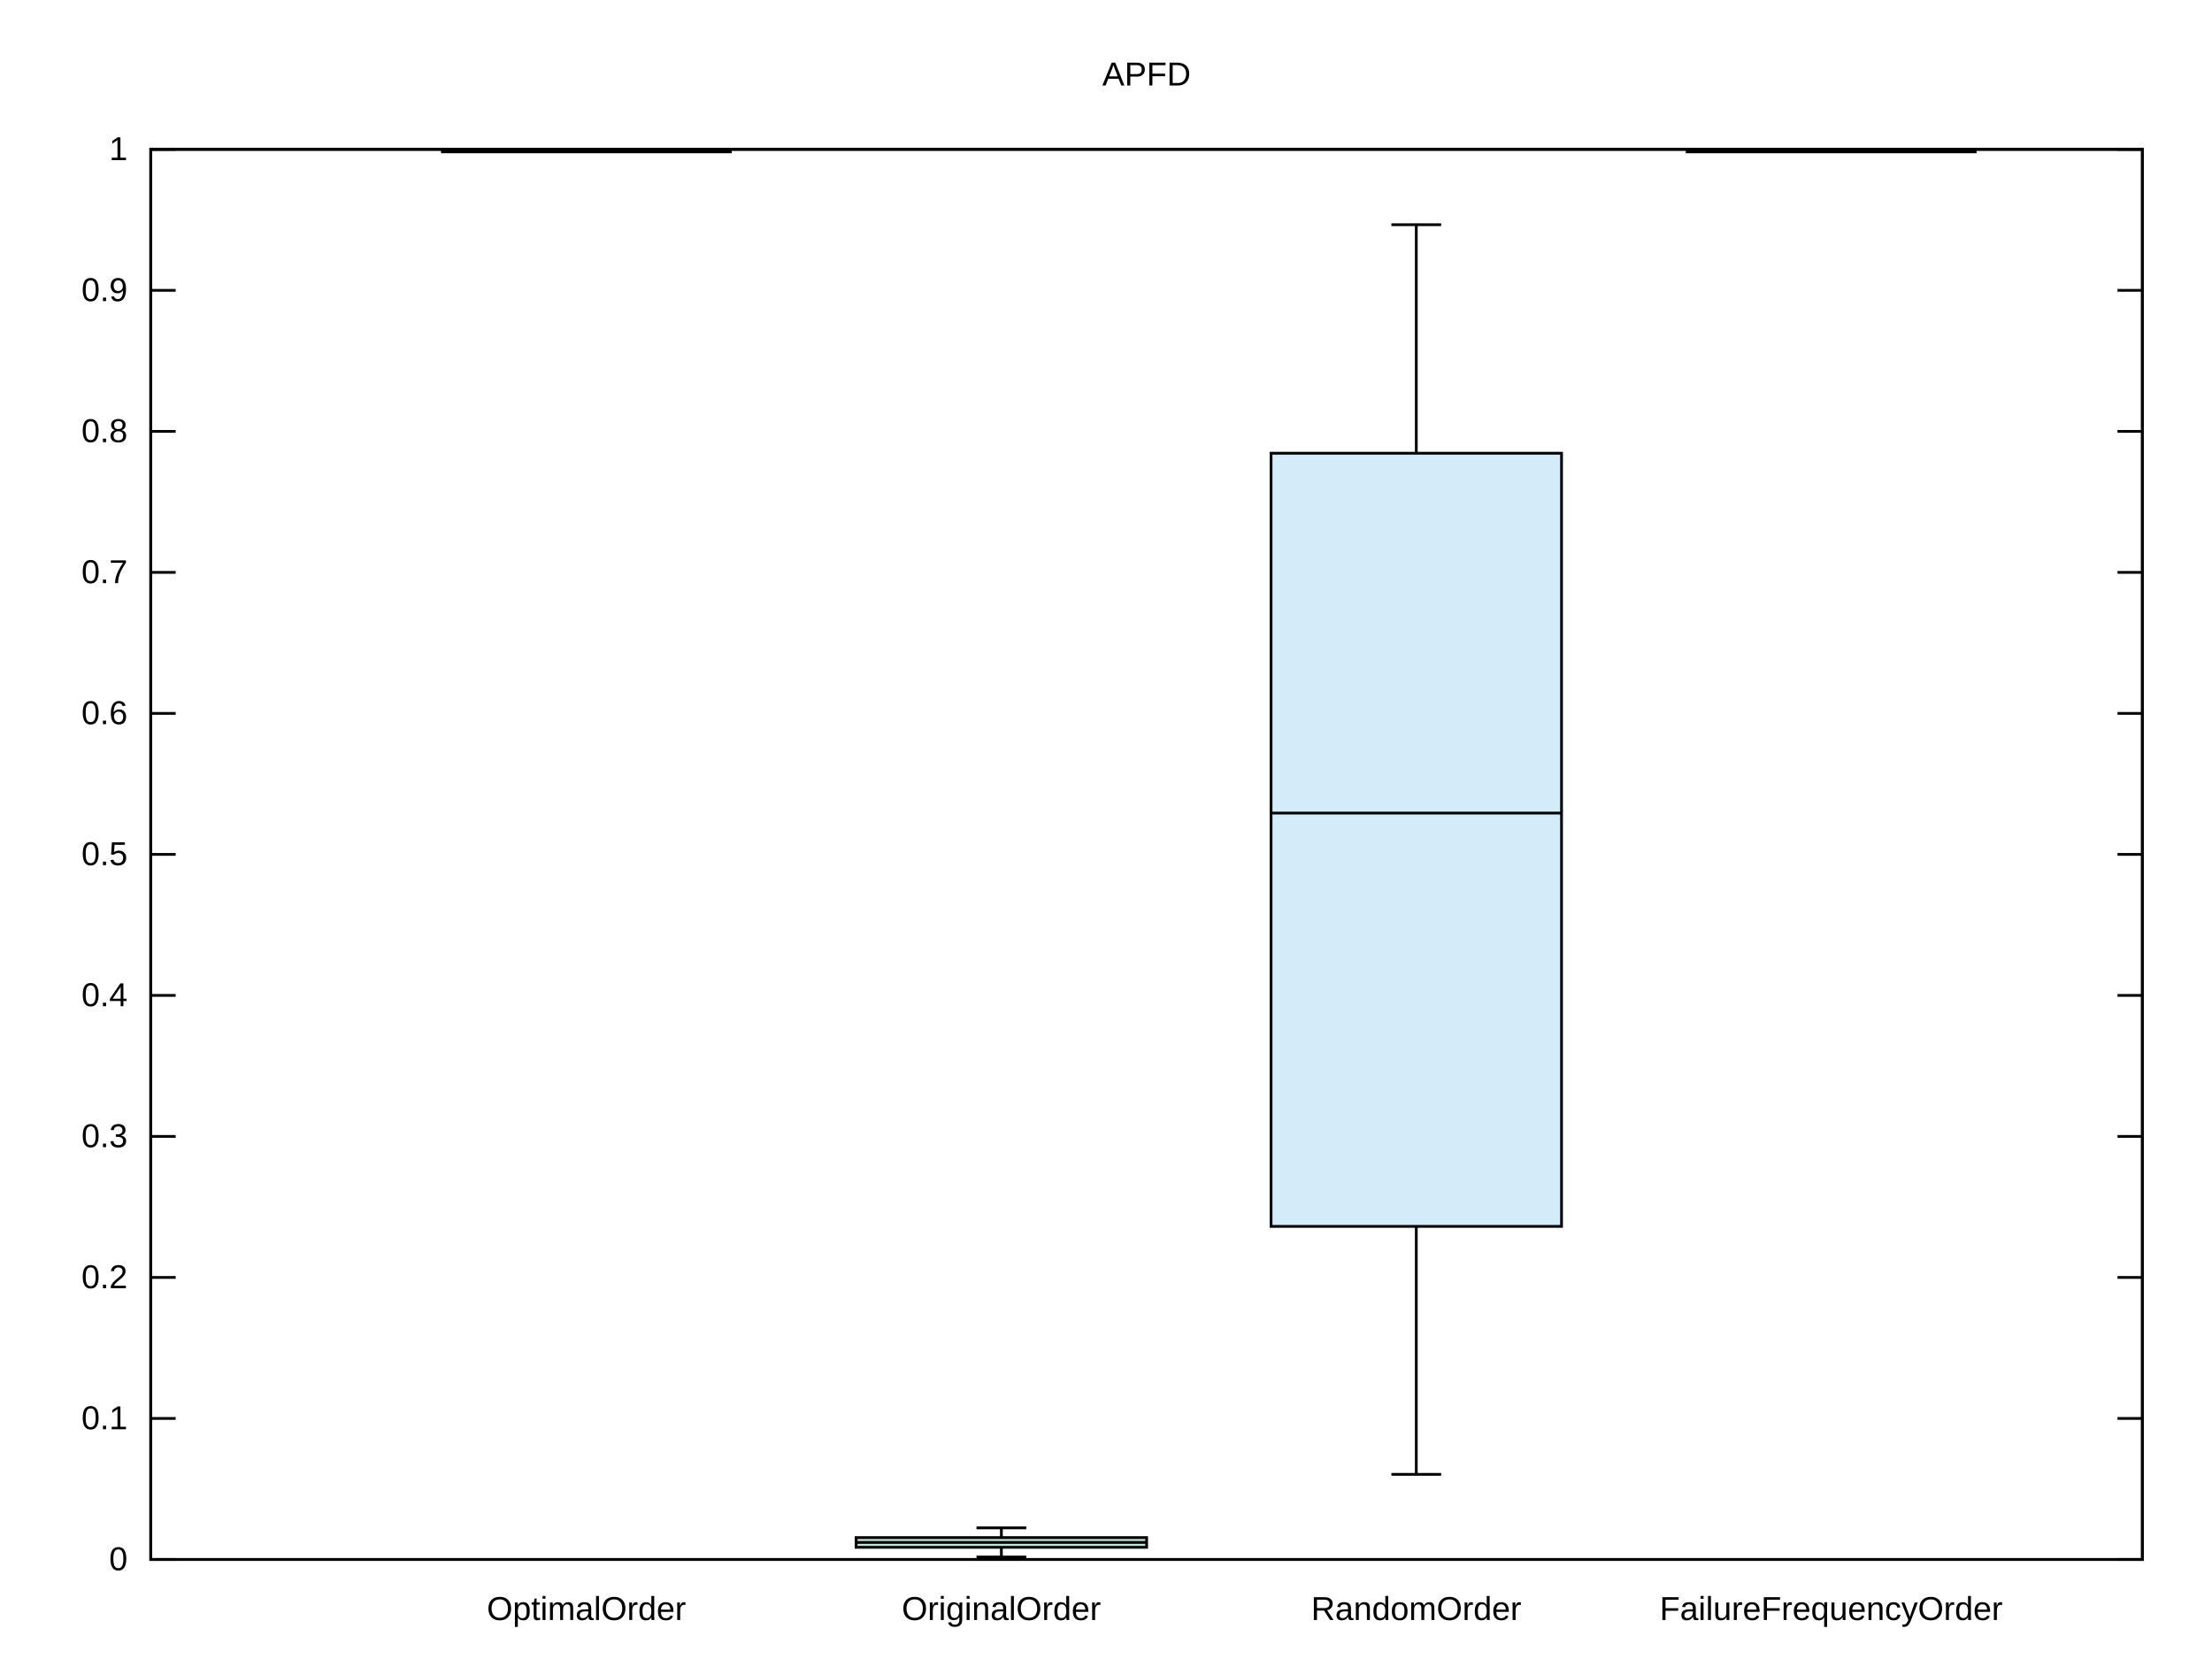
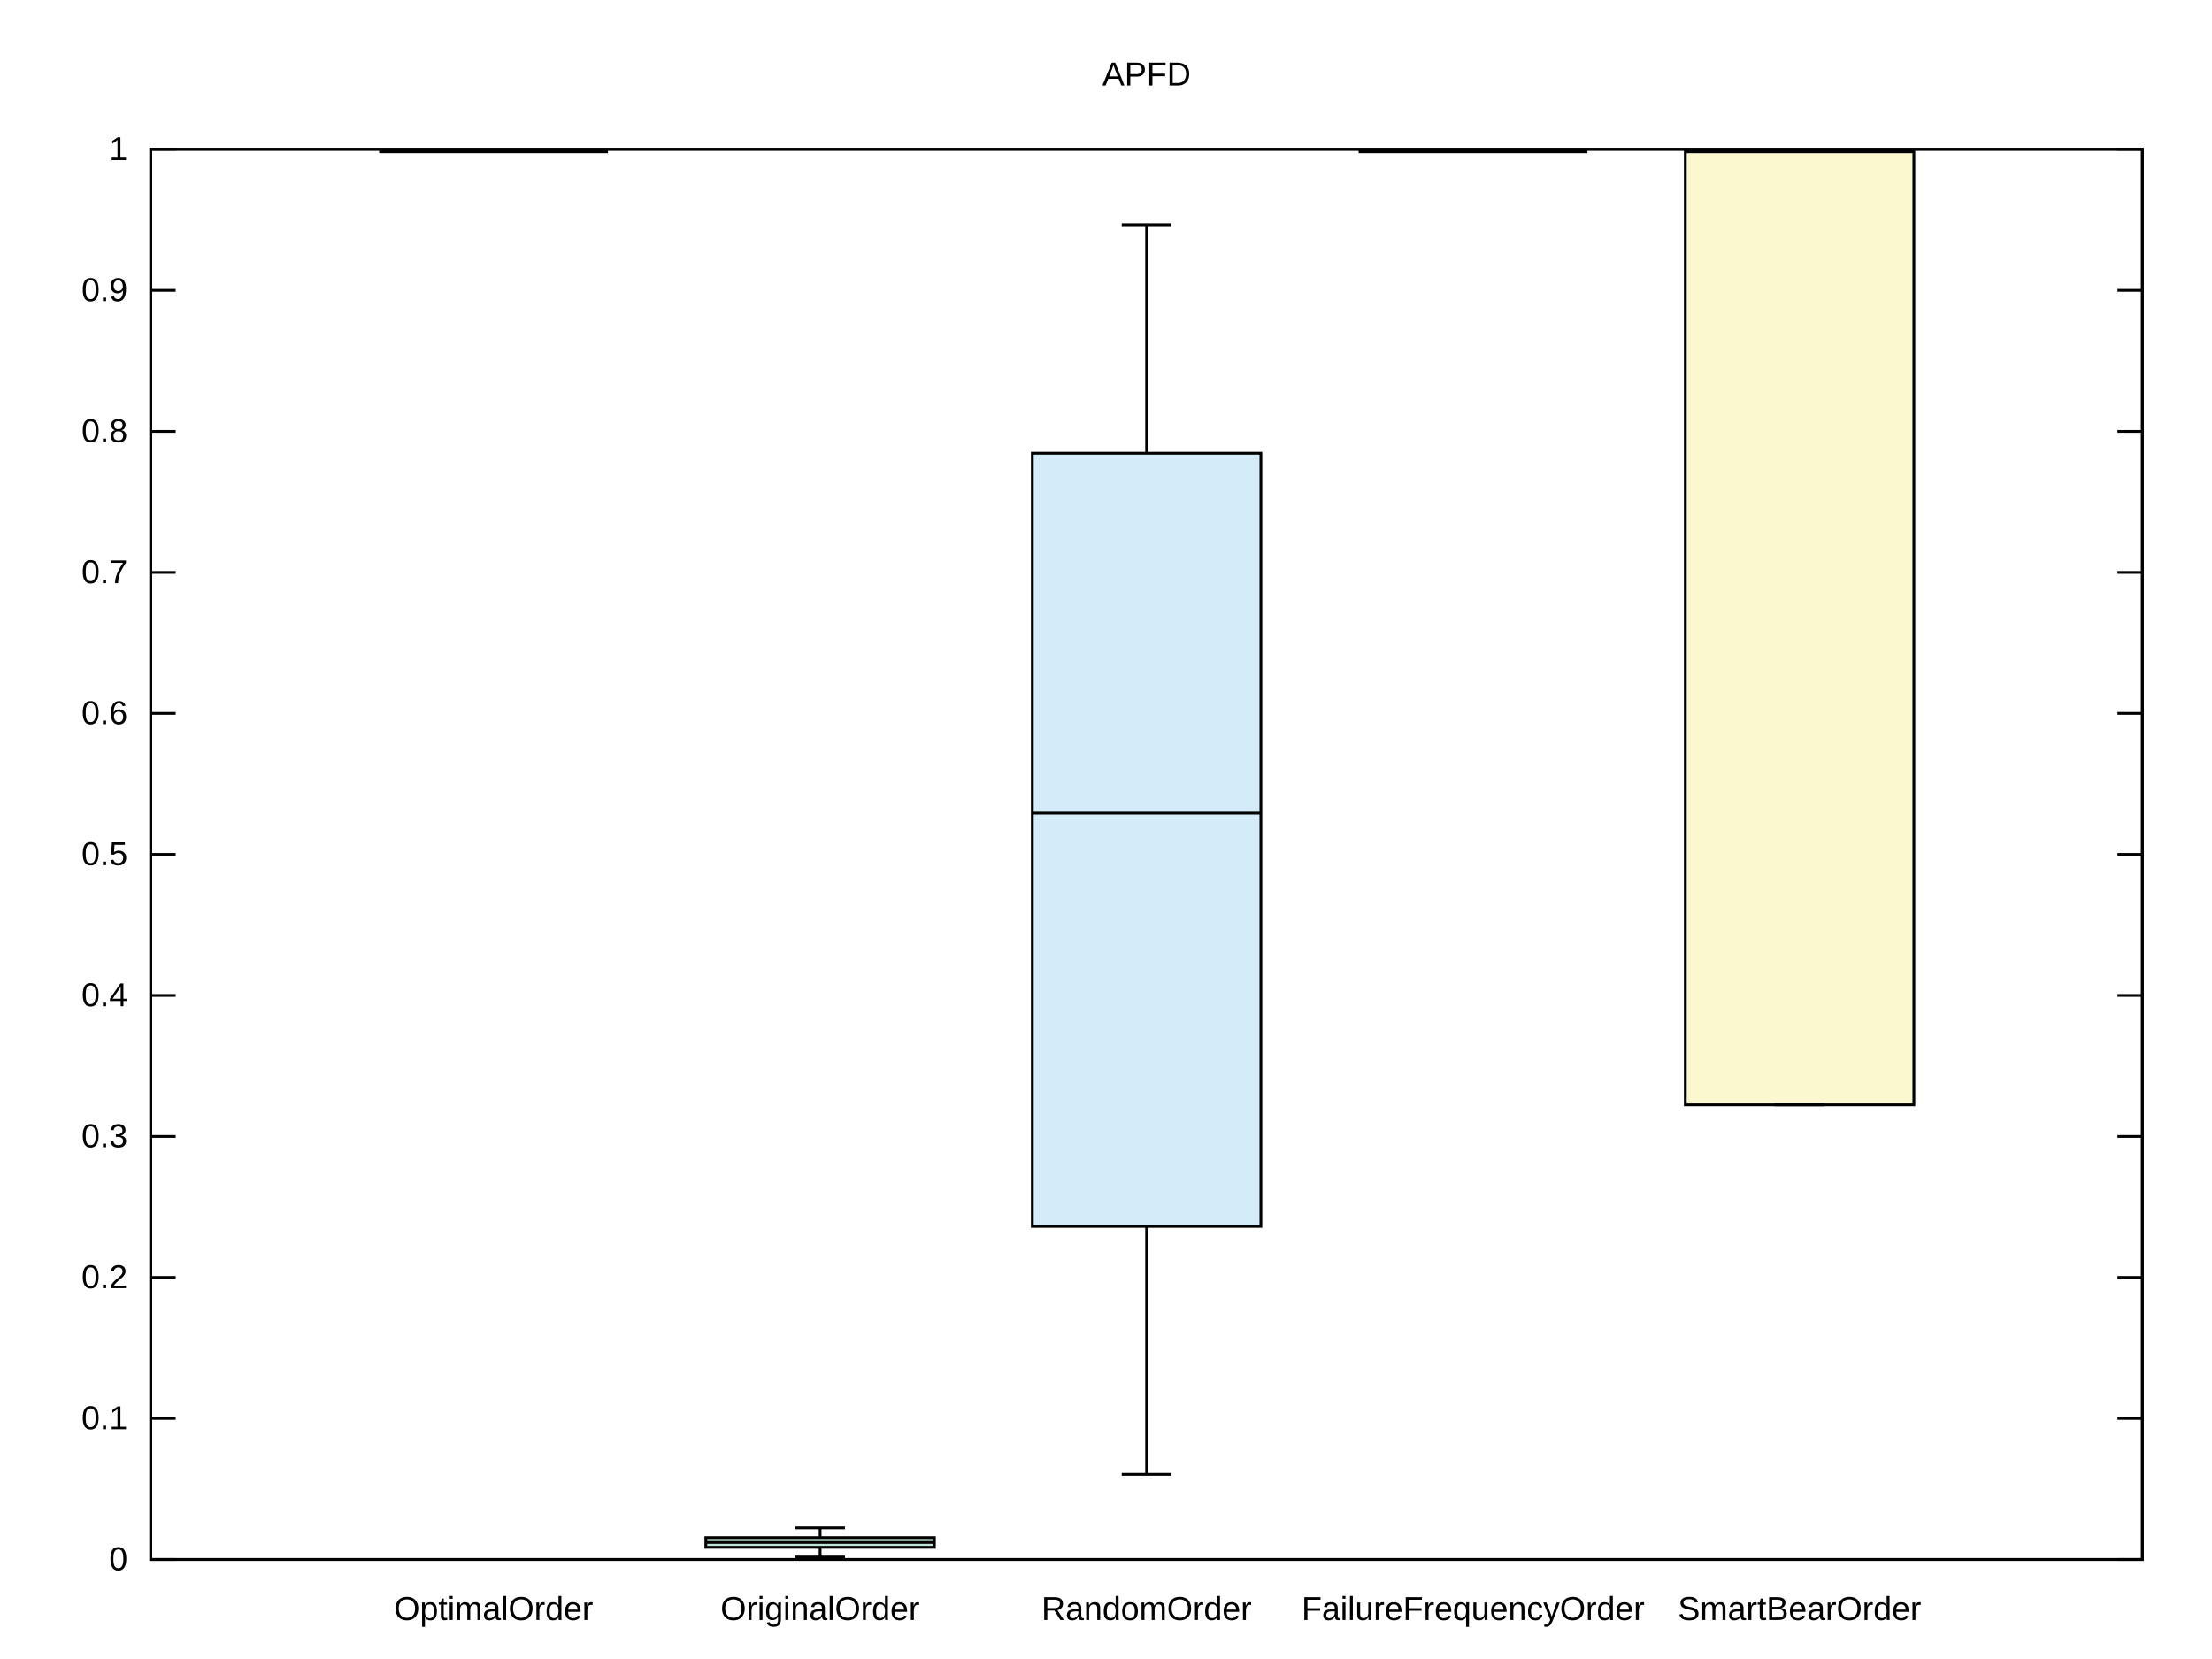
<svg xmlns="http://www.w3.org/2000/svg" xmlns:xlink="http://www.w3.org/1999/xlink" width="800" height="600" viewBox="0 0 800 600">
  <g id="gnuplot_canvas">
    <rect x="0" y="0" width="800" height="600" fill="none" />
    <defs>
      <circle id="gpDot" r="0.5" stroke-width="0.5" stroke="currentColor" />
      <path id="gpPt0" stroke-width="0.222" stroke="currentColor" d="M-1,0 h2 M0,-1 v2" />
      <path id="gpPt1" stroke-width="0.222" stroke="currentColor" d="M-1,-1 L1,1 M1,-1 L-1,1" />
      <path id="gpPt2" stroke-width="0.222" stroke="currentColor" d="M-1,0 L1,0 M0,-1 L0,1 M-1,-1 L1,1 M-1,1 L1,-1" />
      <rect id="gpPt3" stroke-width="0.222" stroke="currentColor" x="-1" y="-1" width="2" height="2" />
      <rect id="gpPt4" stroke-width="0.222" stroke="currentColor" fill="currentColor" x="-1" y="-1" width="2" height="2" />
      <circle id="gpPt5" stroke-width="0.222" stroke="currentColor" cx="0" cy="0" r="1" />
      <use xlink:href="#gpPt5" id="gpPt6" fill="currentColor" stroke="none" />
      <path id="gpPt7" stroke-width="0.222" stroke="currentColor" d="M0,-1.33 L-1.33,0.67 L1.33,0.67 z" />
      <use xlink:href="#gpPt7" id="gpPt8" fill="currentColor" stroke="none" />
      <use xlink:href="#gpPt7" id="gpPt9" stroke="currentColor" transform="rotate(180)" />
      <use xlink:href="#gpPt9" id="gpPt10" fill="currentColor" stroke="none" />
      <use xlink:href="#gpPt3" id="gpPt11" stroke="currentColor" transform="rotate(45)" />
      <use xlink:href="#gpPt11" id="gpPt12" fill="currentColor" stroke="none" />
      <path id="gpPt13" stroke-width="0.222" stroke="currentColor" d="M0,1.330 L1.265,0.411 L0.782,-1.067 L-0.782,-1.076 L-1.265,0.411 z" />
      <use xlink:href="#gpPt13" id="gpPt14" fill="currentColor" stroke="none" />
      <filter id="textbox" filterUnits="objectBoundingBox" x="0" y="0" height="1" width="1">
        <feFlood flood-color="white" flood-opacity="1" result="bgnd" />
        <feComposite in="SourceGraphic" in2="bgnd" operator="atop" />
      </filter>
      <filter id="greybox" filterUnits="objectBoundingBox" x="0" y="0" height="1" width="1">
        <feFlood flood-color="lightgrey" flood-opacity="1" result="grey" />
        <feComposite in="SourceGraphic" in2="grey" operator="atop" />
      </filter>
    </defs>
    <g fill="none" color="white" stroke="currentColor" stroke-width="1.00" stroke-linecap="butt" stroke-linejoin="miter">
</g>
    <g fill="none" color="black" stroke="currentColor" stroke-width="1.00" stroke-linecap="butt" stroke-linejoin="miter">
      <path stroke="black" d="M54.53,564.00 L63.53,564.00 M774.82,564.00 L765.82,564.00  " />
      <g transform="translate(46.14,567.90)" stroke="none" fill="black" font-family="Arial" font-size="12.00" text-anchor="end">
        <text>
          <tspan font-family="Arial"> 0</tspan>
        </text>
      </g>
    </g>
    <g fill="none" color="black" stroke="currentColor" stroke-width="1.00" stroke-linecap="butt" stroke-linejoin="miter">
      <path stroke="black" d="M54.53,513.00 L63.53,513.00 M774.82,513.00 L765.82,513.00  " />
      <g transform="translate(46.14,516.90)" stroke="none" fill="black" font-family="Arial" font-size="12.00" text-anchor="end">
        <text>
          <tspan font-family="Arial"> 0.1</tspan>
        </text>
      </g>
    </g>
    <g fill="none" color="black" stroke="currentColor" stroke-width="1.00" stroke-linecap="butt" stroke-linejoin="miter">
      <path stroke="black" d="M54.53,462.00 L63.53,462.00 M774.82,462.00 L765.82,462.00  " />
      <g transform="translate(46.14,465.90)" stroke="none" fill="black" font-family="Arial" font-size="12.00" text-anchor="end">
        <text>
          <tspan font-family="Arial"> 0.2</tspan>
        </text>
      </g>
    </g>
    <g fill="none" color="black" stroke="currentColor" stroke-width="1.00" stroke-linecap="butt" stroke-linejoin="miter">
      <path stroke="black" d="M54.53,411.00 L63.53,411.00 M774.82,411.00 L765.82,411.00  " />
      <g transform="translate(46.14,414.90)" stroke="none" fill="black" font-family="Arial" font-size="12.00" text-anchor="end">
        <text>
          <tspan font-family="Arial"> 0.3</tspan>
        </text>
      </g>
    </g>
    <g fill="none" color="black" stroke="currentColor" stroke-width="1.00" stroke-linecap="butt" stroke-linejoin="miter">
      <path stroke="black" d="M54.53,360.00 L63.53,360.00 M774.82,360.00 L765.82,360.00  " />
      <g transform="translate(46.14,363.90)" stroke="none" fill="black" font-family="Arial" font-size="12.00" text-anchor="end">
        <text>
          <tspan font-family="Arial"> 0.4</tspan>
        </text>
      </g>
    </g>
    <g fill="none" color="black" stroke="currentColor" stroke-width="1.00" stroke-linecap="butt" stroke-linejoin="miter">
      <path stroke="black" d="M54.53,309.00 L63.53,309.00 M774.82,309.00 L765.82,309.00  " />
      <g transform="translate(46.14,312.90)" stroke="none" fill="black" font-family="Arial" font-size="12.00" text-anchor="end">
        <text>
          <tspan font-family="Arial"> 0.5</tspan>
        </text>
      </g>
    </g>
    <g fill="none" color="black" stroke="currentColor" stroke-width="1.00" stroke-linecap="butt" stroke-linejoin="miter">
      <path stroke="black" d="M54.53,258.01 L63.53,258.01 M774.82,258.01 L765.82,258.01  " />
      <g transform="translate(46.14,261.91)" stroke="none" fill="black" font-family="Arial" font-size="12.00" text-anchor="end">
        <text>
          <tspan font-family="Arial"> 0.6</tspan>
        </text>
      </g>
    </g>
    <g fill="none" color="black" stroke="currentColor" stroke-width="1.00" stroke-linecap="butt" stroke-linejoin="miter">
      <path stroke="black" d="M54.53,207.01 L63.53,207.01 M774.82,207.01 L765.82,207.01  " />
      <g transform="translate(46.14,210.91)" stroke="none" fill="black" font-family="Arial" font-size="12.00" text-anchor="end">
        <text>
          <tspan font-family="Arial"> 0.7</tspan>
        </text>
      </g>
    </g>
    <g fill="none" color="black" stroke="currentColor" stroke-width="1.00" stroke-linecap="butt" stroke-linejoin="miter">
      <path stroke="black" d="M54.53,156.01 L63.53,156.01 M774.82,156.01 L765.82,156.01  " />
      <g transform="translate(46.14,159.91)" stroke="none" fill="black" font-family="Arial" font-size="12.00" text-anchor="end">
        <text>
          <tspan font-family="Arial"> 0.8</tspan>
        </text>
      </g>
    </g>
    <g fill="none" color="black" stroke="currentColor" stroke-width="1.00" stroke-linecap="butt" stroke-linejoin="miter">
      <path stroke="black" d="M54.53,105.01 L63.53,105.01 M774.82,105.01 L765.82,105.01  " />
      <g transform="translate(46.14,108.91)" stroke="none" fill="black" font-family="Arial" font-size="12.00" text-anchor="end">
        <text>
          <tspan font-family="Arial"> 0.9</tspan>
        </text>
      </g>
    </g>
    <g fill="none" color="black" stroke="currentColor" stroke-width="1.00" stroke-linecap="butt" stroke-linejoin="miter">
      <path stroke="black" d="M54.53,54.01 L63.53,54.01 M774.82,54.01 L765.82,54.01  " />
      <g transform="translate(46.14,57.91)" stroke="none" fill="black" font-family="Arial" font-size="12.00" text-anchor="end">
        <text>
          <tspan font-family="Arial"> 1</tspan>
        </text>
      </g>
    </g>
    <g fill="none" color="black" stroke="currentColor" stroke-width="1.00" stroke-linecap="butt" stroke-linejoin="miter">
-       <path stroke="black" d="M212.09,564.00  " />
-       <g transform="translate(212.09,585.90)" stroke="none" fill="black" font-family="Arial" font-size="12.00" text-anchor="middle">
+       <path stroke="black" d="M178.51,564.00  " />
+       <g transform="translate(178.51,585.90)" stroke="none" fill="black" font-family="Arial" font-size="12.00" text-anchor="middle">
        <text>
          <tspan font-family="Arial">OptimalOrder</tspan>
        </text>
      </g>
    </g>
    <g fill="none" color="black" stroke="currentColor" stroke-width="1.00" stroke-linecap="butt" stroke-linejoin="miter">
-       <path stroke="black" d="M362.15,564.00  " />
-       <g transform="translate(362.15,585.90)" stroke="none" fill="black" font-family="Arial" font-size="12.00" text-anchor="middle">
+       <path stroke="black" d="M296.59,564.00  " />
+       <g transform="translate(296.59,585.90)" stroke="none" fill="black" font-family="Arial" font-size="12.00" text-anchor="middle">
        <text>
          <tspan font-family="Arial">OriginalOrder</tspan>
        </text>
      </g>
    </g>
    <g fill="none" color="black" stroke="currentColor" stroke-width="1.00" stroke-linecap="butt" stroke-linejoin="miter">
-       <path stroke="black" d="M512.21,564.00  " />
-       <g transform="translate(512.21,585.90)" stroke="none" fill="black" font-family="Arial" font-size="12.00" text-anchor="middle">
+       <path stroke="black" d="M414.68,564.00  " />
+       <g transform="translate(414.68,585.90)" stroke="none" fill="black" font-family="Arial" font-size="12.00" text-anchor="middle">
        <text>
          <tspan font-family="Arial">RandomOrder</tspan>
        </text>
      </g>
    </g>
    <g fill="none" color="black" stroke="currentColor" stroke-width="1.00" stroke-linecap="butt" stroke-linejoin="miter">
-       <path stroke="black" d="M662.27,564.00  " />
-       <g transform="translate(662.27,585.90)" stroke="none" fill="black" font-family="Arial" font-size="12.00" text-anchor="middle">
+       <path stroke="black" d="M532.76,564.00  " />
+       <g transform="translate(532.76,585.90)" stroke="none" fill="black" font-family="Arial" font-size="12.00" text-anchor="middle">
        <text>
          <tspan font-family="Arial">FailureFrequencyOrder</tspan>
        </text>
      </g>
    </g>
    <g fill="none" color="black" stroke="currentColor" stroke-width="1.00" stroke-linecap="butt" stroke-linejoin="miter">
+       <path stroke="black" d="M650.84,564.00  " />
+       <g transform="translate(650.84,585.90)" stroke="none" fill="black" font-family="Arial" font-size="12.00" text-anchor="middle">
+         <text>
+           <tspan font-family="Arial">SmartBearOrder</tspan>
+         </text>
+       </g>
+     </g>
+     <g fill="none" color="black" stroke="currentColor" stroke-width="1.00" stroke-linecap="butt" stroke-linejoin="miter">
</g>
    <g fill="none" color="black" stroke="currentColor" stroke-width="1.00" stroke-linecap="butt" stroke-linejoin="miter">
      <path stroke="black" d="M54.53,54.01 L54.53,564.00 L774.82,564.00 L774.82,54.01 L54.53,54.01 Z  " />
    </g>
    <g fill="none" color="black" stroke="currentColor" stroke-width="1.00" stroke-linecap="butt" stroke-linejoin="miter">
</g>
    <g id="gnuplot_plot_1">
      <g fill="none" color="black" stroke="currentColor" stroke-width="1.00" stroke-linecap="butt" stroke-linejoin="miter">
</g>
      <g fill="none" color="black" stroke="currentColor" stroke-width="1.00" stroke-linecap="butt" stroke-linejoin="miter">
        <g stroke="none" shape-rendering="crispEdges">
-           <polygon fill="rgb(148,   0, 211)" fill-opacity="0.25" points="159.57,54.89 264.61,54.89 264.61,54.89 159.57,54.89 " />
-         </g>
-         <path stroke="black" d="M159.57,54.89 L264.61,54.89 L159.57,54.89 Z  " />
-         <path stroke="black" d="M159.57,54.89 L264.61,54.89 M212.09,54.89 M203.09,54.89 L221.09,54.89 M203.09,54.89 L221.09,54.89  " />
+           <polygon fill="rgb(148,   0, 211)" fill-opacity="0.25" points="137.19,54.89 219.85,54.89 219.85,54.89 137.19,54.89 " />
+         </g>
+         <path stroke="black" d="M137.19,54.89 L219.85,54.89 L137.19,54.89 Z  " />
+         <path stroke="black" d="M137.19,54.89 L219.85,54.89 M178.52,54.89 M169.52,54.89 L187.52,54.89 M169.52,54.89 L187.52,54.89  " />
      </g>
    </g>
    <g id="gnuplot_plot_2">
      <g fill="none" color="black" stroke="currentColor" stroke-width="1.00" stroke-linecap="butt" stroke-linejoin="miter">
</g>
      <g fill="none" color="black" stroke="currentColor" stroke-width="1.00" stroke-linecap="butt" stroke-linejoin="miter">
        <g stroke="none" shape-rendering="crispEdges">
-           <polygon fill="rgb(  0, 158, 115)" fill-opacity="0.25" points="309.63,559.60 414.69,559.60 414.69,556.09 309.63,556.09 " />
-         </g>
-         <path stroke="black" d="M309.63,559.60 L414.69,559.60 L414.69,556.09 L309.63,556.09 L309.63,559.60 Z  " />
-         <path stroke="black" d="M309.63,557.84 L414.69,557.84 M362.16,563.12 L362.16,559.60 M362.16,556.09 L362.16,552.57 M353.16,552.57 L371.16,552.57   M353.16,563.12 L371.16,563.12  " />
+           <polygon fill="rgb(  0, 158, 115)" fill-opacity="0.25" points="255.27,559.60 337.93,559.60 337.93,556.09 255.27,556.09 " />
+         </g>
+         <path stroke="black" d="M255.27,559.60 L337.93,559.60 L337.93,556.09 L255.27,556.09 L255.27,559.60 Z  " />
+         <path stroke="black" d="M255.27,557.84 L337.93,557.84 M296.60,563.12 L296.60,559.60 M296.60,556.09 L296.60,552.57 M287.60,552.57 L305.60,552.57   M287.60,563.12 L305.60,563.12  " />
      </g>
    </g>
    <g id="gnuplot_plot_3">
      <g fill="none" color="black" stroke="currentColor" stroke-width="1.00" stroke-linecap="butt" stroke-linejoin="miter">
</g>
      <g fill="none" color="black" stroke="currentColor" stroke-width="1.00" stroke-linecap="butt" stroke-linejoin="miter">
        <g stroke="none" shape-rendering="crispEdges">
-           <polygon fill="rgb( 86, 180, 233)" fill-opacity="0.25" points="459.69,443.54 564.75,443.54 564.75,163.92 459.69,163.92 " />
-         </g>
-         <path stroke="black" d="M459.69,443.54 L564.75,443.54 L564.75,163.92 L459.69,163.92 L459.69,443.54 Z  " />
-         <path stroke="black" d="M459.69,294.06 L564.75,294.06 M512.22,533.22 L512.22,443.54 M512.22,163.92 L512.22,81.27 M503.22,81.27 L521.22,81.27   M503.22,533.22 L521.22,533.22  " />
+           <polygon fill="rgb( 86, 180, 233)" fill-opacity="0.25" points="373.35,443.54 456.01,443.54 456.01,163.92 373.35,163.92 " />
+         </g>
+         <path stroke="black" d="M373.35,443.54 L456.01,443.54 L456.01,163.92 L373.35,163.92 L373.35,443.54 Z  " />
+         <path stroke="black" d="M373.35,294.06 L456.01,294.06 M414.68,533.22 L414.68,443.54 M414.68,163.92 L414.68,81.27 M405.68,81.27 L423.68,81.27   M405.68,533.22 L423.68,533.22  " />
      </g>
    </g>
    <g id="gnuplot_plot_4">
      <g fill="none" color="black" stroke="currentColor" stroke-width="1.00" stroke-linecap="butt" stroke-linejoin="miter">
</g>
      <g fill="none" color="black" stroke="currentColor" stroke-width="1.00" stroke-linecap="butt" stroke-linejoin="miter">
        <g stroke="none" shape-rendering="crispEdges">
-           <polygon fill="rgb(230, 159,   0)" fill-opacity="0.25" points="609.75,54.89 714.81,54.89 714.81,54.89 609.75,54.89 " />
-         </g>
-         <path stroke="black" d="M609.75,54.89 L714.81,54.89 L609.75,54.89 Z  " />
-         <path stroke="black" d="M609.75,54.89 L714.81,54.89 M662.28,54.89 M653.28,54.89 L671.28,54.89 M653.28,54.89 L671.28,54.89  " />
+           <polygon fill="rgb(230, 159,   0)" fill-opacity="0.25" points="491.43,54.89 574.09,54.89 574.09,54.89 491.43,54.89 " />
+         </g>
+         <path stroke="black" d="M491.43,54.89 L574.09,54.89 L491.43,54.89 Z  " />
+         <path stroke="black" d="M491.43,54.89 L574.09,54.89 M532.76,54.89 M523.76,54.89 L541.76,54.89 M523.76,54.89 L541.76,54.89  " />
+       </g>
+     </g>
+     <g id="gnuplot_plot_5">
+       <g fill="none" color="black" stroke="currentColor" stroke-width="1.00" stroke-linecap="butt" stroke-linejoin="miter">
+ </g>
+       <g fill="none" color="black" stroke="currentColor" stroke-width="1.00" stroke-linecap="butt" stroke-linejoin="miter">
+         <g stroke="none" shape-rendering="crispEdges">
+           <polygon fill="rgb(240, 228,  66)" fill-opacity="0.25" points="609.51,399.57 692.17,399.57 692.17,54.89 609.51,54.89 " />
+         </g>
+         <path stroke="black" d="M609.51,399.57 L692.17,399.57 L692.17,54.89 L609.51,54.89 L609.51,399.57 Z  " />
+         <path stroke="black" d="M609.51,54.89 L692.17,54.89 M650.84,399.57 M650.84,54.89 M641.84,54.89 L659.84,54.89 M641.84,399.57 L659.84,399.57    " />
      </g>
    </g>
    <g fill="none" color="white" stroke="black" stroke-width="2.00" stroke-linecap="butt" stroke-linejoin="miter">
</g>
    <g fill="none" color="black" stroke="currentColor" stroke-width="2.00" stroke-linecap="butt" stroke-linejoin="miter">
</g>
    <g fill="none" color="black" stroke="black" stroke-width="1.00" stroke-linecap="butt" stroke-linejoin="miter">
</g>
    <g fill="none" color="black" stroke="currentColor" stroke-width="1.00" stroke-linecap="butt" stroke-linejoin="miter">
      <path stroke="black" d="M54.53,54.01 L54.53,564.00 L774.82,564.00 L774.82,54.01 L54.53,54.01 Z  " />
    </g>
    <g fill="none" color="black" stroke="currentColor" stroke-width="1.00" stroke-linecap="butt" stroke-linejoin="miter">
      <g transform="translate(414.67,30.91)" stroke="none" fill="black" font-family="Arial" font-size="12.00" text-anchor="middle">
        <text>
          <tspan font-family="Arial">APFD</tspan>
        </text>
      </g>
    </g>
    <g fill="none" color="black" stroke="currentColor" stroke-width="1.00" stroke-linecap="butt" stroke-linejoin="miter">
</g>
  </g>
</svg>
